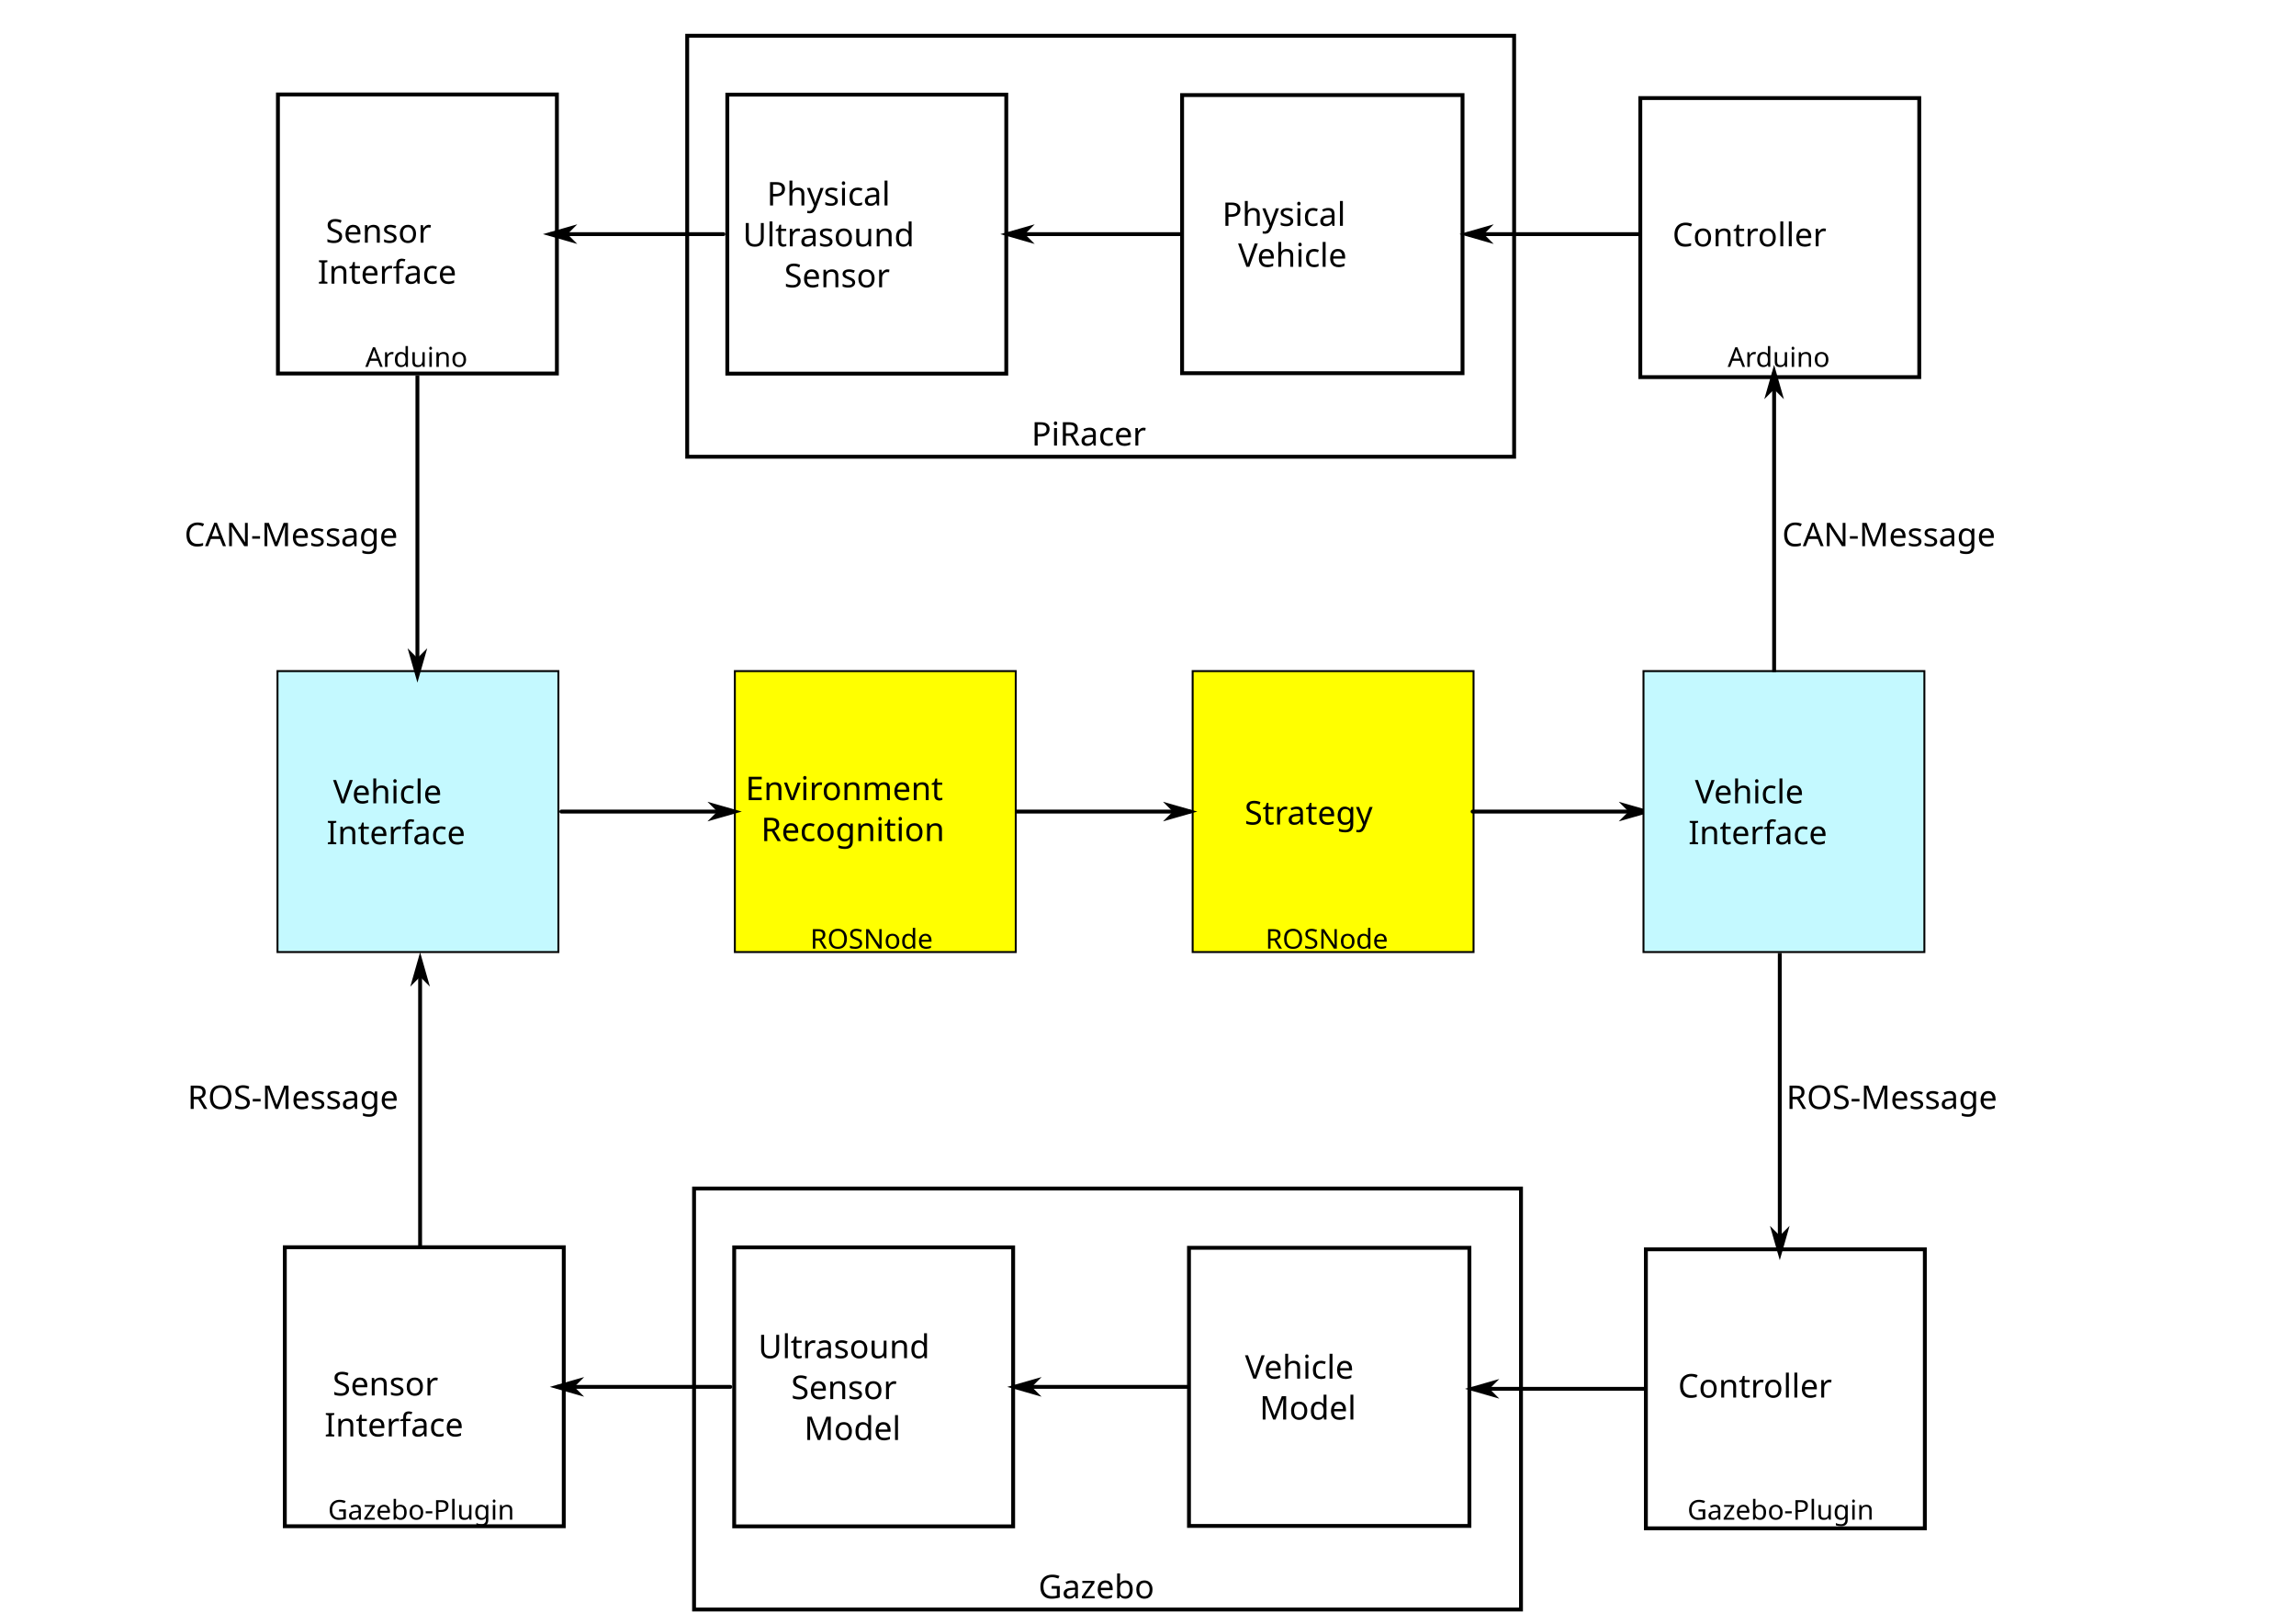
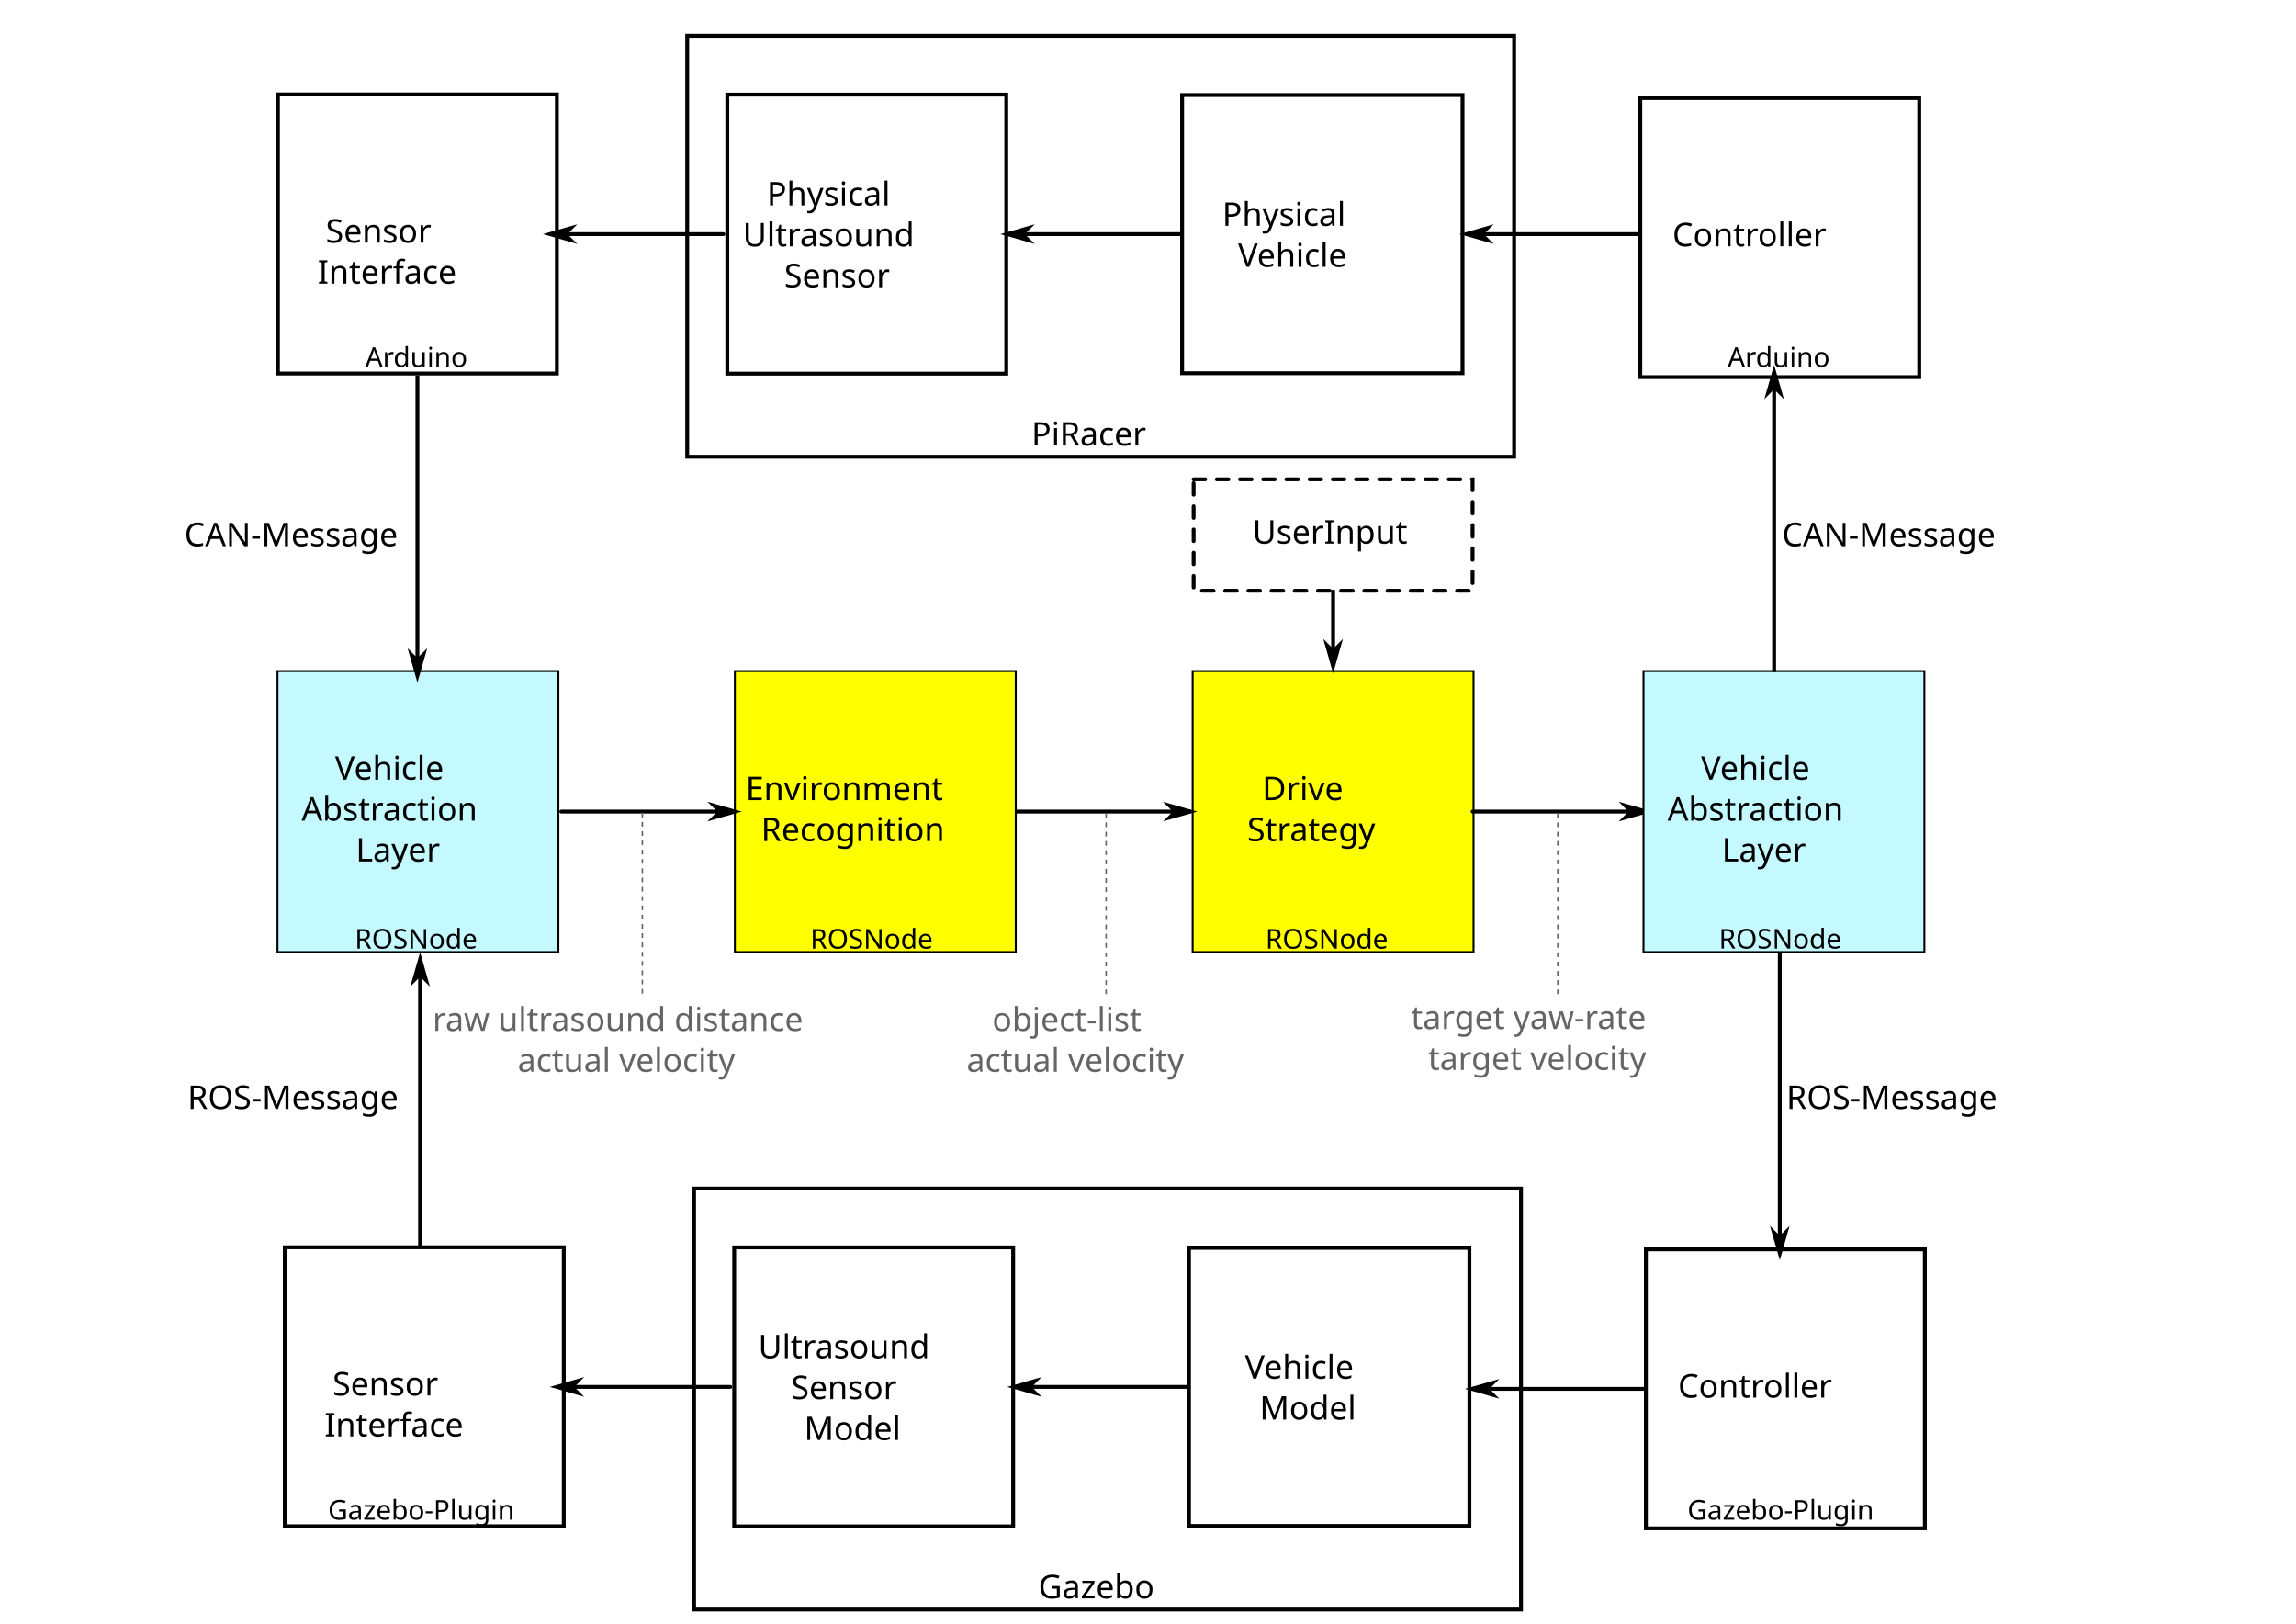
<svg xmlns="http://www.w3.org/2000/svg" width="297mm" height="210mm" viewBox="0 0 297 210" version="1.1" id="svg5">
  <defs id="defs2">
    <marker style="overflow:visible" id="Arrow1Lstart" refX="0.0" refY="0.0" orient="auto">
      <path transform="scale(0.8) translate(12.5,0)" style="fill-rule:evenodd;fill:context-stroke;stroke:context-stroke;stroke-width:1.0pt" d="M 0.0,0.0 L 5.0,-5.0 L -12.5,0.0 L 5.0,5.0 L 0.0,0.0 z " id="path5683" />
    </marker>
    <marker style="overflow:visible;" id="Arrow1Mend" refX="0.0" refY="0.0" orient="auto">
      <path transform="scale(0.4) rotate(180) translate(10,0)" style="fill-rule:evenodd;fill:context-stroke;stroke:context-stroke;stroke-width:1.0pt;" d="M 0.0,0.0 L 5.0,-5.0 L -12.5,0.0 L 5.0,5.0 L 0.0,0.0 z " id="path5692" />
    </marker>
    <marker style="overflow:visible;" id="Arrow1Lend" refX="0.0" refY="0.0" orient="auto">
      <path transform="scale(0.8) rotate(180) translate(12.5,0)" style="fill-rule:evenodd;fill:context-stroke;stroke:context-stroke;stroke-width:1.0pt;" d="M 0.0,0.0 L 5.0,-5.0 L -12.5,0.0 L 5.0,5.0 L 0.0,0.0 z " id="path5686" />
    </marker>
    <marker style="overflow:visible" id="Arrow1Mend-2" refX="0" refY="0" orient="auto">
      <path transform="matrix(-0.4,0,0,-0.4,-4,0)" style="fill:context-stroke;fill-rule:evenodd;stroke:context-stroke;stroke-width:1pt" d="M 0,0 5,-5 -12.5,0 5,5 Z" id="path5692-7" />
    </marker>
    <marker style="overflow:visible" id="Arrow1Mend-9" refX="0" refY="0" orient="auto">
      <path transform="matrix(-0.4,0,0,-0.4,-4,0)" style="fill:context-stroke;fill-rule:evenodd;stroke:context-stroke;stroke-width:1pt" d="M 0,0 5,-5 -12.5,0 5,5 Z" id="path5692-3" />
    </marker>
    <marker style="overflow:visible" id="Arrow1Lend-9" refX="0" refY="0" orient="auto">
      <path transform="matrix(-0.8,0,0,-0.8,-10,0)" style="fill:context-stroke;fill-rule:evenodd;stroke:context-stroke;stroke-width:1pt" d="M 0,0 5,-5 -12.5,0 5,5 Z" id="path5686-3" />
    </marker>
    <marker style="overflow:visible" id="Arrow1Lend-9-9" refX="0" refY="0" orient="auto">
      <path transform="matrix(-0.8,0,0,-0.8,-10,0)" style="fill:context-stroke;fill-rule:evenodd;stroke:context-stroke;stroke-width:1pt" d="M 0,0 5,-5 -12.5,0 5,5 Z" id="path5686-3-4" />
    </marker>
    <marker style="overflow:visible" id="Arrow1Lend-7" refX="0" refY="0" orient="auto">
      <path transform="matrix(-0.8,0,0,-0.8,-10,0)" style="fill:context-stroke;fill-rule:evenodd;stroke:context-stroke;stroke-width:1pt" d="M 0,0 5,-5 -12.5,0 5,5 Z" id="path5686-8" />
    </marker>
    <marker style="overflow:visible" id="Arrow1Mend-0" refX="0" refY="0" orient="auto">
      <path transform="matrix(-0.4,0,0,-0.4,-4,0)" style="fill:context-stroke;fill-rule:evenodd;stroke:context-stroke;stroke-width:1pt" d="M 0,0 5,-5 -12.5,0 5,5 Z" id="path5692-36" />
    </marker>
    <marker style="overflow:visible" id="Arrow1Mend-06" refX="0" refY="0" orient="auto">
      <path transform="matrix(-0.4,0,0,-0.4,-4,0)" style="fill:context-stroke;fill-rule:evenodd;stroke:context-stroke;stroke-width:1pt" d="M 0,0 5,-5 -12.5,0 5,5 Z" id="path5692-32" />
    </marker>
    <marker style="overflow:visible" id="Arrow1Mend-1" refX="0" refY="0" orient="auto">
      <path transform="matrix(-0.4,0,0,-0.4,-4,0)" style="fill:context-stroke;fill-rule:evenodd;stroke:context-stroke;stroke-width:1pt" d="M 0,0 5,-5 -12.5,0 5,5 Z" id="path5692-5" />
    </marker>
    <marker style="overflow:visible" id="Arrow1Mend-4" refX="0" refY="0" orient="auto">
      <path transform="matrix(-0.4,0,0,-0.4,-4,0)" style="fill:context-stroke;fill-rule:evenodd;stroke:context-stroke;stroke-width:1pt" d="M 0,0 5,-5 -12.5,0 5,5 Z" id="path5692-76" />
    </marker>
    <marker style="overflow:visible" id="Arrow1Mend-2-2" refX="0" refY="0" orient="auto">
      <path transform="matrix(-0.4,0,0,-0.4,-4,0)" style="fill:context-stroke;fill-rule:evenodd;stroke:context-stroke;stroke-width:1pt" d="M 0,0 5,-5 -12.5,0 5,5 Z" id="path5692-7-6" />
    </marker>
    <marker style="overflow:visible" id="Arrow1Mend-2-0" refX="0" refY="0" orient="auto">
      <path transform="matrix(-0.4,0,0,-0.4,-4,0)" style="fill:context-stroke;fill-rule:evenodd;stroke:context-stroke;stroke-width:1pt" d="M 0,0 5,-5 -12.5,0 5,5 Z" id="path5692-7-61" />
    </marker>
    <marker style="overflow:visible" id="Arrow1Mend-2-2-9" refX="0" refY="0" orient="auto">
      <path transform="matrix(-0.4,0,0,-0.4,-4,0)" style="fill:context-stroke;fill-rule:evenodd;stroke:context-stroke;stroke-width:1pt" d="M 0,0 5,-5 -12.5,0 5,5 Z" id="path5692-7-6-4" />
    </marker>
    <marker style="overflow:visible" id="Arrow1Mend-06-0" refX="0" refY="0" orient="auto">
      <path transform="matrix(-0.4,0,0,-0.4,-4,0)" style="fill:context-stroke;fill-rule:evenodd;stroke:context-stroke;stroke-width:1pt" d="M 0,0 5,-5 -12.5,0 5,5 Z" id="path5692-32-9" />
    </marker>
    <marker style="overflow:visible" id="Arrow1Mend-06-7" refX="0" refY="0" orient="auto">
      <path transform="matrix(-0.4,0,0,-0.4,-4,0)" style="fill:context-stroke;fill-rule:evenodd;stroke:context-stroke;stroke-width:1pt" d="M 0,0 5,-5 -12.5,0 5,5 Z" id="path5692-32-7" />
    </marker>
    <marker style="overflow:visible" id="Arrow1Mend-06-0-1" refX="0" refY="0" orient="auto">
      <path transform="matrix(-0.4,0,0,-0.4,-4,0)" style="fill:context-stroke;fill-rule:evenodd;stroke:context-stroke;stroke-width:1pt" d="M 0,0 5,-5 -12.5,0 5,5 Z" id="path5692-32-9-1" />
+     </marker>
+     <marker style="overflow:visible" id="Arrow1Mend-2-2-9-6" refX="0" refY="0" orient="auto">
+       <path transform="matrix(-0.4,0,0,-0.4,-4,0)" style="fill:context-stroke;fill-rule:evenodd;stroke:context-stroke;stroke-width:1pt" d="M 0,0 5,-5 -12.5,0 5,5 Z" id="path5692-7-6-4-7" />
    </marker>
  </defs>
  <g id="layer1">
    <rect style="fill:#ffff00;fill-opacity:1;stroke:#000000;stroke-width:0.5;stroke-linecap:round;stroke-miterlimit:4;stroke-dasharray:none;paint-order:markers stroke fill" id="rect846-3" width="36.085" height="36.085" x="95.182" y="86.922" />
    <text xml:space="preserve" style="font-style:normal;font-weight:normal;font-size:4.233px;line-height:1.25;font-family:sans-serif;letter-spacing:0px;word-spacing:0px;fill:#000000;fill-opacity:1;stroke:none;stroke-width:0.265" x="113.068" y="103.486" id="text2538">
      <tspan id="tspan2536" style="text-align:center;text-anchor:middle;stroke-width:0.265" x="113.068" y="103.486">Environment</tspan>
      <tspan style="text-align:center;text-anchor:middle;stroke-width:0.265" x="113.068" y="108.778" id="tspan2540">Recognition</tspan>
    </text>
    <rect style="fill:#ffff00;fill-opacity:1;stroke:#000000;stroke-width:0.5;stroke-linecap:round;stroke-miterlimit:4;stroke-dasharray:none;paint-order:markers stroke fill" id="rect846-3-7" width="36.085" height="36.085" x="154.401" y="86.922" />
-     <text xml:space="preserve" style="font-style:normal;font-weight:normal;font-size:4.233px;line-height:1.25;font-family:sans-serif;letter-spacing:0px;word-spacing:0px;fill:#000000;fill-opacity:1;stroke:none;stroke-width:0.265" x="172.03" y="106.63" id="text2538-5">
-       <tspan style="text-align:center;text-anchor:middle;stroke-width:0.265" x="172.03" y="106.63" id="tspan2540-5">Strategy</tspan>
+     <rect style="fill:none;fill-opacity:1;stroke:#000000;stroke-width:0.5;stroke-linecap:round;stroke-miterlimit:4;stroke-dasharray:1.5,1.5;paint-order:markers stroke fill;stroke-dashoffset:0" id="rect846-3-7-3" width="36.085" height="14.41" x="154.401" y="61.993" />
+     <text xml:space="preserve" style="font-style:normal;font-weight:normal;font-size:4.233px;line-height:1.25;font-family:sans-serif;letter-spacing:0px;word-spacing:0px;fill:#000000;fill-opacity:1;stroke:none;stroke-width:0.265" x="172.367" y="103.486" id="text2538-5">
+       <tspan style="text-align:center;text-anchor:middle;stroke-width:0.265" x="172.367" y="103.486" id="tspan2540-5">Drive</tspan>
+       <tspan style="text-align:center;text-anchor:middle;stroke-width:0.265" x="172.367" y="108.778" id="tspan9500">Strategy</tspan>
    </text>
    <g id="g5646-0" transform="translate(-14.29445,-30.85398)">
      <rect style="fill:none;stroke:#000000;stroke-width:0.5;stroke-linecap:round;stroke-miterlimit:4;stroke-dasharray:none;paint-order:markers stroke fill" id="rect846-3-7-2-6" width="36.085" height="36.085" x="226.476" y="43.541" />
      <text xml:space="preserve" style="font-style:normal;font-weight:normal;font-size:4.233px;line-height:1.25;font-family:sans-serif;letter-spacing:0px;word-spacing:0px;fill:#000000;fill-opacity:1;stroke:none;stroke-width:0.265" x="244.443" y="62.714" id="text2538-5-9-2">
        <tspan style="text-align:center;text-anchor:middle;stroke-width:0.265" x="244.443" y="62.714" id="tspan2540-5-1-6">Controller</tspan>
      </text>
    </g>
    <g id="g5646-0-1" transform="translate(-13.57214,118.0375)">
      <rect style="fill:none;stroke:#000000;stroke-width:0.5;stroke-linecap:round;stroke-miterlimit:4;stroke-dasharray:none;paint-order:markers stroke fill" id="rect846-3-7-2-6-8" width="36.085" height="36.085" x="226.476" y="43.541" />
      <text xml:space="preserve" style="font-style:normal;font-weight:normal;font-size:4.233px;line-height:1.25;font-family:sans-serif;letter-spacing:0px;word-spacing:0px;fill:#000000;fill-opacity:1;stroke:none;stroke-width:0.265" x="244.443" y="62.714" id="text2538-5-9-2-7">
        <tspan style="text-align:center;text-anchor:middle;stroke-width:0.265" x="244.443" y="62.714" id="tspan2540-5-1-6-9">Controller</tspan>
      </text>
    </g>
    <path style="fill:none;stroke:#000000;stroke-width:0.5;stroke-linecap:round;stroke-miterlimit:4;stroke-dasharray:none;marker-end:url(#Arrow1Mend);paint-order:markers stroke fill" d="M 72.606,104.964 H 94.971" id="path5681" />
    <path style="fill:none;stroke:#000000;stroke-width:0.5;stroke-linecap:round;stroke-miterlimit:4;stroke-dasharray:none;marker-end:url(#Arrow1Mend-1);paint-order:markers stroke fill" d="M 212.129,30.282 H 189.764" id="path5681-5" />
    <path style="fill:none;stroke:#000000;stroke-width:0.5;stroke-linecap:round;stroke-miterlimit:4;stroke-dasharray:none;marker-end:url(#Arrow1Mend-4);paint-order:markers stroke fill" d="M 212.851,179.621 H 190.486" id="path5681-56" />
    <path style="fill:none;stroke:#000000;stroke-width:0.5;stroke-linecap:round;stroke-miterlimit:4;stroke-dasharray:none;marker-end:url(#Arrow1Mend-2);paint-order:markers stroke fill" d="m 131.532,104.964 h 22.365" id="path5681-0" />
    <path style="fill:none;stroke:#000000;stroke-width:0.5;stroke-linecap:round;stroke-miterlimit:4;stroke-dasharray:none;marker-end:url(#Arrow1Mend-9);paint-order:markers stroke fill" d="M 190.486,104.964 H 212.851" id="path5681-6" />
    <text xml:space="preserve" style="font-style:normal;font-weight:normal;font-size:4.233px;line-height:1.25;font-family:sans-serif;letter-spacing:0px;word-spacing:0px;fill:#000000;fill-opacity:1;stroke:none;stroke-width:0.265" x="24.257" y="143.423" id="text16790">
      <tspan id="tspan16788" style="stroke-width:0.265" x="24.257" y="143.423">ROS-Message</tspan>
    </text>
    <text xml:space="preserve" style="font-style:normal;font-weight:normal;font-size:4.233px;line-height:1.25;font-family:sans-serif;letter-spacing:0px;word-spacing:0px;fill:#000000;fill-opacity:1;stroke:none;stroke-width:0.265" x="231.078" y="143.423" id="text16790-3">
      <tspan id="tspan16788-1" style="stroke-width:0.265" x="231.078" y="143.423">ROS-Message</tspan>
    </text>
+     <text xml:space="preserve" style="font-style:normal;font-weight:normal;font-size:4.233px;line-height:1.25;font-family:sans-serif;letter-spacing:0px;word-spacing:0px;fill:#656565;fill-opacity:1;stroke:none;stroke-width:0.265" x="201.585" y="133.084" id="text16790-3-9">
+       <tspan id="tspan16788-1-1" style="text-align:center;text-anchor:middle;stroke-width:0.265;fill:#656565;fill-opacity:1" x="201.585" y="133.084">target yaw-rate</tspan>
+       <tspan style="text-align:center;text-anchor:middle;stroke-width:0.265;fill:#656565;fill-opacity:1" x="201.585" y="138.375" id="tspan16866">target velocity</tspan>
+     </text>
+     <text xml:space="preserve" style="font-style:normal;font-weight:normal;font-size:4.233px;line-height:1.25;font-family:sans-serif;letter-spacing:0px;word-spacing:0px;fill:#656565;fill-opacity:1;stroke:none;stroke-width:0.265" x="141.849" y="133.327" id="text16790-3-9-2">
+       <tspan style="text-align:center;text-anchor:middle;stroke-width:0.265;fill:#656565;fill-opacity:1" x="141.849" y="133.327" id="tspan16866-0">object-list</tspan>
+       <tspan style="text-align:center;text-anchor:middle;stroke-width:0.265;fill:#656565;fill-opacity:1" x="141.849" y="138.619" id="tspan29064">actual velocity</tspan>
+     </text>
+     <text xml:space="preserve" style="font-style:normal;font-weight:normal;font-size:4.233px;line-height:1.25;font-family:sans-serif;letter-spacing:0px;word-spacing:0px;fill:#656565;fill-opacity:1;stroke:none;stroke-width:0.265" x="83.776" y="133.327" id="text16790-3-9-2-9">
+       <tspan style="text-align:center;text-anchor:middle;stroke-width:0.265;fill:#656565;fill-opacity:1" x="83.776" y="133.327" id="tspan29064-6">raw ultrasound distance</tspan>
+       <tspan style="text-align:center;text-anchor:middle;stroke-width:0.265;fill:#656565;fill-opacity:1" x="83.776" y="138.619" id="tspan35458">actual velocity</tspan>
+     </text>
    <text xml:space="preserve" style="font-style:normal;font-weight:normal;font-size:4.233px;line-height:1.25;font-family:sans-serif;letter-spacing:0px;word-spacing:0px;fill:#000000;fill-opacity:1;stroke:none;stroke-width:0.265" x="23.851" y="70.644" id="text16790-9">
      <tspan id="tspan16788-3" style="stroke-width:0.265" x="23.851" y="70.644">CAN-Message</tspan>
    </text>
    <text xml:space="preserve" style="font-style:normal;font-weight:normal;font-size:4.233px;line-height:1.25;font-family:sans-serif;letter-spacing:0px;word-spacing:0px;fill:#000000;fill-opacity:1;stroke:none;stroke-width:0.265" x="230.524" y="70.644" id="text16790-9-8">
      <tspan id="tspan16788-3-4" style="stroke-width:0.265" x="230.524" y="70.644">CAN-Message</tspan>
    </text>
    <g id="g22952" transform="translate(7.694126,-46.28746)">
      <rect style="fill:none;stroke:#000000;stroke-width:0.5;stroke-linecap:round;stroke-miterlimit:4;stroke-dasharray:none;paint-order:markers stroke fill" id="rect846-3-7-2-6-2" width="36.085" height="36.085" x="86.388" y="58.527" />
      <text xml:space="preserve" style="font-style:normal;font-weight:normal;font-size:4.233px;line-height:1.25;font-family:sans-serif;letter-spacing:0px;word-spacing:0px;fill:#000000;fill-opacity:1;stroke:none;stroke-width:0.265" x="104.438" y="72.856" id="text2538-5-9-2-8">
        <tspan style="text-align:center;text-anchor:middle;stroke-width:0.265" x="104.438" y="72.856" id="tspan2540-5-1-6-97">Physical</tspan>
        <tspan style="text-align:center;text-anchor:middle;stroke-width:0.265" x="104.438" y="78.148" id="tspan13483">Ultrasound</tspan>
        <tspan style="text-align:center;text-anchor:middle;stroke-width:0.265" x="104.438" y="83.439" id="tspan13485">Sensor</tspan>
      </text>
      <rect style="fill:none;stroke:#000000;stroke-width:0.5;stroke-linecap:round;stroke-miterlimit:4;stroke-dasharray:none;paint-order:markers stroke fill" id="rect846-3-7-2-6-0" width="36.275" height="35.972" x="145.217" y="58.584" />
      <text xml:space="preserve" style="font-style:normal;font-weight:normal;font-size:4.233px;line-height:1.25;font-family:sans-serif;letter-spacing:0px;word-spacing:0px;fill:#000000;fill-opacity:1;stroke:none;stroke-width:0.265" x="163.345" y="75.502" id="text2538-5-9-2-2">
        <tspan style="text-align:center;text-anchor:middle;stroke-width:0.265" x="163.345" y="75.502" id="tspan2540-5-1-6-3">Physical</tspan>
        <tspan style="text-align:center;text-anchor:middle;stroke-width:0.265" x="163.345" y="80.793" id="tspan23522">Vehicle</tspan>
      </text>
      <path style="fill:none;stroke:#000000;stroke-width:0.5;stroke-linecap:round;stroke-miterlimit:4;stroke-dasharray:none;marker-end:url(#Arrow1Mend-06);paint-order:markers stroke fill" d="M 145.058,76.569 H 122.693" id="path5681-06" />
      <path style="fill:none;stroke:#000000;stroke-width:0.5;stroke-linecap:round;stroke-miterlimit:4;stroke-dasharray:none;marker-end:url(#Arrow1Mend-06-0);paint-order:markers stroke fill" d="M 85.888,76.569 H 63.523" id="path5681-06-1" />
      <rect style="fill:none;stroke:#000000;stroke-width:0.5;stroke-linecap:round;stroke-miterlimit:4;stroke-dasharray:none;paint-order:markers stroke fill" id="rect18055" width="106.968" height="54.448" x="81.198" y="50.913" />
      <text xml:space="preserve" style="font-style:normal;font-weight:normal;font-size:4.233px;line-height:1.25;font-family:sans-serif;letter-spacing:0px;word-spacing:0px;fill:#000000;fill-opacity:1;stroke:none;stroke-width:0.265" x="125.734" y="103.914" id="text18477">
        <tspan id="tspan18475" style="stroke-width:0.265" x="125.734" y="103.914">PiRacer</tspan>
      </text>
    </g>
    <text xml:space="preserve" style="font-style:normal;font-weight:normal;font-size:3.528px;line-height:1.25;font-family:sans-serif;letter-spacing:0px;word-spacing:0px;fill:#000000;fill-opacity:1;stroke:none;stroke-width:0.265" x="104.808" y="122.684" id="text21015-2">
      <tspan id="tspan21013-5" style="font-size:3.528px;stroke-width:0.265" x="104.808" y="122.684">ROSNode</tspan>
    </text>
    <text xml:space="preserve" style="font-style:normal;font-weight:normal;font-size:3.528px;line-height:1.25;font-family:sans-serif;letter-spacing:0px;word-spacing:0px;fill:#000000;fill-opacity:1;stroke:none;stroke-width:0.265" x="45.891" y="122.684" id="text21015-2-5">
      <tspan id="tspan21013-5-0" style="font-size:3.528px;stroke-width:0.265" x="45.891" y="122.684">ROSNode</tspan>
    </text>
    <text xml:space="preserve" style="font-style:normal;font-weight:normal;font-size:3.528px;line-height:1.25;font-family:sans-serif;letter-spacing:0px;word-spacing:0px;fill:#000000;fill-opacity:1;stroke:none;stroke-width:0.265" x="220.982" y="122.684" id="text21015-2-5-9">
      <tspan id="tspan21013-5-0-6" style="font-size:3.528px;stroke-width:0.265" x="220.982" y="122.684">ROSNode</tspan>
    </text>
    <text xml:space="preserve" style="font-style:normal;font-weight:normal;font-size:3.528px;line-height:1.25;font-family:sans-serif;letter-spacing:0px;word-spacing:0px;fill:#000000;fill-opacity:1;stroke:none;stroke-width:0.265" x="163.69" y="122.684" id="text21015-4">
      <tspan id="tspan21013-7" style="font-size:3.528px;stroke-width:0.265" x="163.69" y="122.684">ROSNode</tspan>
    </text>
    <text xml:space="preserve" style="font-style:normal;font-weight:normal;font-size:3.528px;line-height:1.25;font-family:sans-serif;letter-spacing:0px;word-spacing:0px;fill:#000000;fill-opacity:1;stroke:none;stroke-width:0.265" x="218.272" y="196.536" id="text21015-0">
      <tspan id="tspan21013-78" style="font-size:3.528px;stroke-width:0.265" x="218.272" y="196.536">Gazebo-Plugin</tspan>
    </text>
    <text xml:space="preserve" style="font-style:normal;font-weight:normal;font-size:3.528px;line-height:1.25;font-family:sans-serif;letter-spacing:0px;word-spacing:0px;fill:#000000;fill-opacity:1;stroke:none;stroke-width:0.265" x="223.481" y="47.447" id="text21015-6">
      <tspan id="tspan21013-8" style="font-size:3.528px;stroke-width:0.265" x="223.481" y="47.447">Arduino</tspan>
    </text>
    <g id="g5646-0-4" transform="translate(-190.5242,-31.32101)">
      <rect style="fill:none;stroke:#000000;stroke-width:0.5;stroke-linecap:round;stroke-miterlimit:4;stroke-dasharray:none;paint-order:markers stroke fill" id="rect846-3-7-2-6-9" width="36.085" height="36.085" x="226.476" y="43.541" />
      <text xml:space="preserve" style="font-style:normal;font-weight:normal;font-size:4.233px;line-height:1.25;font-family:sans-serif;letter-spacing:0px;word-spacing:0px;fill:#000000;fill-opacity:1;stroke:none;stroke-width:0.265" x="244.443" y="62.714" id="text2538-5-9-2-20">
        <tspan style="text-align:center;text-anchor:middle;stroke-width:0.265" x="244.443" y="62.714" id="tspan2540-5-1-6-6">Sensor</tspan>
        <tspan style="text-align:center;text-anchor:middle;stroke-width:0.265" x="244.443" y="68.006" id="tspan34206">Interface</tspan>
      </text>
    </g>
    <rect style="fill:#c4f9ff;stroke:#000000;stroke-width:0.5;stroke-linecap:round;stroke-miterlimit:4;stroke-dasharray:none;paint-order:markers stroke fill;fill-opacity:1" id="rect846-3-7-2-6-9-0" width="36.085" height="36.085" x="36.021" y="86.922" />
-     <text xml:space="preserve" style="font-style:normal;font-weight:normal;font-size:4.233px;line-height:1.25;font-family:sans-serif;letter-spacing:0px;word-spacing:0px;fill:#000000;fill-opacity:1;stroke:none;stroke-width:0.265" x="53.969" y="103.897" id="text2538-5-9-2-20-4">
-       <tspan style="text-align:center;text-anchor:middle;stroke-width:0.265" x="53.969" y="103.897" id="tspan34206-7">Vehicle</tspan>
-       <tspan style="text-align:center;text-anchor:middle;stroke-width:0.265" x="53.969" y="109.188" id="tspan35378">Interface</tspan>
+     <text xml:space="preserve" style="font-style:normal;font-weight:normal;font-size:3.528px;line-height:1.25;font-family:sans-serif;letter-spacing:0px;word-spacing:0px;fill:#000000;fill-opacity:1;stroke:none;stroke-width:0.265" x="45.891" y="122.684" id="text21015-2-3">
+       <tspan id="tspan21013-5-5" style="font-size:3.528px;stroke-width:0.265" x="45.891" y="122.684">ROSNode</tspan>
+     </text>
+     <text xml:space="preserve" style="font-style:normal;font-weight:normal;font-size:4.233px;line-height:1.25;font-family:sans-serif;letter-spacing:0px;word-spacing:0px;fill:#000000;fill-opacity:1;stroke:none;stroke-width:0.265" x="54.227" y="100.84" id="text2538-5-9-2-20-4">
+       <tspan style="text-align:center;text-anchor:middle;stroke-width:0.265" x="54.227" y="100.84" id="tspan34206-7">Vehicle</tspan>
+       <tspan style="text-align:center;text-anchor:middle;stroke-width:0.265" x="54.227" y="106.132" id="tspan1367">Abstraction</tspan>
+       <tspan style="text-align:center;text-anchor:middle;stroke-width:0.265" x="54.227" y="111.424" id="tspan1507">Layer</tspan>
    </text>
    <rect style="fill:#c4f9ff;stroke:#000000;stroke-width:0.5;stroke-linecap:round;stroke-miterlimit:4;stroke-dasharray:none;paint-order:markers stroke fill;fill-opacity:1" id="rect846-3-7-2-6-9-0-7" width="36.085" height="36.085" x="212.719" y="86.922" />
-     <text xml:space="preserve" style="font-style:normal;font-weight:normal;font-size:4.233px;line-height:1.25;font-family:sans-serif;letter-spacing:0px;word-spacing:0px;fill:#000000;fill-opacity:1;stroke:none;stroke-width:0.265" x="230.129" y="103.897" id="text2538-5-9-2-20-4-2">
-       <tspan style="text-align:center;text-anchor:middle;stroke-width:0.265" x="230.129" y="103.897" id="tspan34206-7-7">Vehicle</tspan>
-       <tspan style="text-align:center;text-anchor:middle;stroke-width:0.265" x="230.129" y="109.188" id="tspan35378-2">Interface</tspan>
+     <text xml:space="preserve" style="font-style:normal;font-weight:normal;font-size:4.233px;line-height:1.25;font-family:sans-serif;letter-spacing:0px;word-spacing:0px;fill:#000000;fill-opacity:1;stroke:none;stroke-width:0.265" x="230.925" y="100.84" id="text2538-5-9-2-20-4-2">
+       <tspan style="text-align:center;text-anchor:middle;stroke-width:0.265" x="230.925" y="100.84" id="tspan35378-2">Vehicle</tspan>
+       <tspan style="text-align:center;text-anchor:middle;stroke-width:0.265" x="230.925" y="106.132" id="tspan8217">Abstraction</tspan>
+       <tspan style="text-align:center;text-anchor:middle;stroke-width:0.265" x="230.925" y="111.424" id="tspan8219">Layer</tspan>
    </text>
    <text xml:space="preserve" style="font-style:normal;font-weight:normal;font-size:3.528px;line-height:1.25;font-family:sans-serif;letter-spacing:0px;word-spacing:0px;fill:#000000;fill-opacity:1;stroke:none;stroke-width:0.265" x="47.252" y="47.447" id="text21015-6-8">
      <tspan id="tspan21013-8-9" style="font-size:3.528px;stroke-width:0.265" x="47.252" y="47.447">Arduino</tspan>
    </text>
    <rect style="fill:none;stroke:#000000;stroke-width:0.5;stroke-linecap:round;stroke-miterlimit:4;stroke-dasharray:none;paint-order:markers stroke fill" id="rect846-3-7-2-6-2-5" width="36.085" height="36.085" x="94.971" y="161.328" />
    <text xml:space="preserve" style="font-style:normal;font-weight:normal;font-size:4.233px;line-height:1.25;font-family:sans-serif;letter-spacing:0px;word-spacing:0px;fill:#000000;fill-opacity:1;stroke:none;stroke-width:0.265" x="113.022" y="175.658" id="text2538-5-9-2-8-9">
      <tspan style="text-align:center;text-anchor:middle;stroke-width:0.265" x="113.022" y="175.658" id="tspan13483-7">Ultrasound</tspan>
      <tspan style="text-align:center;text-anchor:middle;stroke-width:0.265" x="113.022" y="180.949" id="tspan13485-6">Sensor</tspan>
      <tspan style="text-align:center;text-anchor:middle;stroke-width:0.265" x="113.022" y="186.241" id="tspan53367">Model</tspan>
    </text>
    <rect style="fill:none;stroke:#000000;stroke-width:0.5;stroke-linecap:round;stroke-miterlimit:4;stroke-dasharray:none;paint-order:markers stroke fill" id="rect846-3-7-2-6-0-73" width="36.275" height="35.972" x="153.801" y="161.385" />
    <text xml:space="preserve" style="font-style:normal;font-weight:normal;font-size:4.233px;line-height:1.25;font-family:sans-serif;letter-spacing:0px;word-spacing:0px;fill:#000000;fill-opacity:1;stroke:none;stroke-width:0.265" x="171.929" y="178.303" id="text2538-5-9-2-2-6">
      <tspan style="text-align:center;text-anchor:middle;stroke-width:0.265" x="171.929" y="178.303" id="tspan23522-6">Vehicle</tspan>
      <tspan style="text-align:center;text-anchor:middle;stroke-width:0.265" x="171.929" y="183.595" id="tspan55063">Model</tspan>
    </text>
    <path style="fill:none;stroke:#000000;stroke-width:0.5;stroke-linecap:round;stroke-miterlimit:4;stroke-dasharray:none;marker-end:url(#Arrow1Mend-06-7);paint-order:markers stroke fill" d="M 153.642,179.371 H 131.277" id="path5681-06-3" />
    <path style="fill:none;stroke:#000000;stroke-width:0.5;stroke-linecap:round;stroke-miterlimit:4;stroke-dasharray:none;marker-end:url(#Arrow1Mend-06-0-1);paint-order:markers stroke fill" d="M 94.471,179.371 H 72.106" id="path5681-06-1-9" />
    <rect style="fill:none;stroke:#000000;stroke-width:0.5;stroke-linecap:round;stroke-miterlimit:4;stroke-dasharray:none;paint-order:markers stroke fill" id="rect18055-4" width="106.968" height="54.448" x="89.781" y="153.715" />
    <text xml:space="preserve" style="font-style:normal;font-weight:normal;font-size:4.233px;line-height:1.25;font-family:sans-serif;letter-spacing:0px;word-spacing:0px;fill:#000000;fill-opacity:1;stroke:none;stroke-width:0.265" x="134.317" y="206.716" id="text18477-8">
      <tspan id="tspan18475-1" style="stroke-width:0.265" x="134.317" y="206.716">Gazebo</tspan>
    </text>
    <g id="g5646-0-4-2" transform="translate(-189.6345,117.768)">
      <rect style="fill:none;stroke:#000000;stroke-width:0.5;stroke-linecap:round;stroke-miterlimit:4;stroke-dasharray:none;paint-order:markers stroke fill" id="rect846-3-7-2-6-9-9" width="36.085" height="36.085" x="226.476" y="43.541" />
      <text xml:space="preserve" style="font-style:normal;font-weight:normal;font-size:4.233px;line-height:1.25;font-family:sans-serif;letter-spacing:0px;word-spacing:0px;fill:#000000;fill-opacity:1;stroke:none;stroke-width:0.265" x="244.443" y="62.714" id="text2538-5-9-2-20-3">
        <tspan style="text-align:center;text-anchor:middle;stroke-width:0.265" x="244.443" y="62.714" id="tspan2540-5-1-6-6-9">Sensor</tspan>
        <tspan style="text-align:center;text-anchor:middle;stroke-width:0.265" x="244.443" y="68.006" id="tspan34206-0">Interface</tspan>
      </text>
    </g>
    <text xml:space="preserve" style="font-style:normal;font-weight:normal;font-size:3.528px;line-height:1.25;font-family:sans-serif;letter-spacing:0px;word-spacing:0px;fill:#000000;fill-opacity:1;stroke:none;stroke-width:0.265" x="42.426" y="196.536" id="text21015-6-8-8">
      <tspan id="tspan21013-8-9-8" style="font-size:3.528px;stroke-width:0.265" x="42.426" y="196.536">Gazebo-Plugin</tspan>
    </text>
    <path style="fill:none;fill-opacity:1;stroke:#000000;stroke-width:0.5;stroke-linecap:butt;stroke-miterlimit:4;stroke-dasharray:none;stroke-dashoffset:0;marker-end:url(#Arrow1Mend-2);paint-order:markers stroke fill" d="M 229.492,86.918 V 48.173" id="path43174" />
    <path style="fill:none;fill-opacity:1;stroke:#000000;stroke-width:0.5;stroke-linecap:butt;stroke-miterlimit:4;stroke-dasharray:none;stroke-dashoffset:0;marker-end:url(#Arrow1Mend-2-0);paint-order:markers stroke fill" d="M 54.343,161.328 V 124.145" id="path43174-5" />
    <path style="fill:none;fill-opacity:1;stroke:#000000;stroke-width:0.5;stroke-linecap:butt;stroke-miterlimit:4;stroke-dasharray:none;stroke-dashoffset:0;marker-end:url(#Arrow1Mend-2-2);paint-order:markers stroke fill" d="m 230.224,123.257 v 38.745" id="path43174-1" />
    <path style="fill:none;fill-opacity:1;stroke:#000000;stroke-width:0.5;stroke-linecap:butt;stroke-miterlimit:4;stroke-dasharray:none;stroke-dashoffset:0;marker-end:url(#Arrow1Mend-2-2-9);paint-order:markers stroke fill" d="M 53.995,48.555 V 87.3" id="path43174-1-9" />
+     <path style="fill:none;fill-opacity:1;stroke:#000000;stroke-width:0.5;stroke-linecap:butt;stroke-miterlimit:4;stroke-dasharray:none;stroke-dashoffset:0;marker-end:url(#Arrow1Mend-2-2-9-6);paint-order:markers stroke fill" d="m 172.443,76.286 0,9.809" id="path43174-1-9-5" />
+     <text xml:space="preserve" style="font-style:normal;font-weight:normal;font-size:4.233px;line-height:1.25;font-family:sans-serif;letter-spacing:0px;word-spacing:0px;fill:#000000;fill-opacity:1;stroke:none;stroke-width:0.265" x="162.005" y="70.301" id="text14150">
+       <tspan id="tspan14148" style="stroke-width:0.265" x="162.005" y="70.301">UserInput</tspan>
+     </text>
+     <text xml:space="preserve" style="font-style:normal;font-weight:normal;font-size:3.528px;line-height:1.25;font-family:sans-serif;letter-spacing:0px;word-spacing:0px;fill:#000000;fill-opacity:1;stroke:none;stroke-width:0.265" x="222.345" y="122.678" id="text21015-2-6">
+       <tspan id="tspan21013-5-2" style="font-size:3.528px;stroke-width:0.265" x="222.345" y="122.678">ROSNode</tspan>
+     </text>
+     <path style="fill:none;stroke-width:0.2;stroke-miterlimit:4;stroke-dasharray:0.6, 0.6;stroke-dashoffset:0;paint-order:markers stroke fill;stroke:#666666;stroke-opacity:1" d="m 83.093,105.107 v 23.758" id="path39585" />
+     <path style="fill:none;stroke:#666666;stroke-width:0.2;stroke-miterlimit:4;stroke-dasharray:0.6, 0.6;stroke-dashoffset:0;stroke-opacity:1;paint-order:markers stroke fill" d="m 143.082,105.175 v 23.758" id="path39585-0" />
+     <path style="fill:none;stroke:#666666;stroke-width:0.2;stroke-miterlimit:4;stroke-dasharray:0.6, 0.6;stroke-dashoffset:0;stroke-opacity:1;paint-order:markers stroke fill" d="m 201.507,105.175 v 23.758" id="path39585-6" />
  </g>
</svg>
